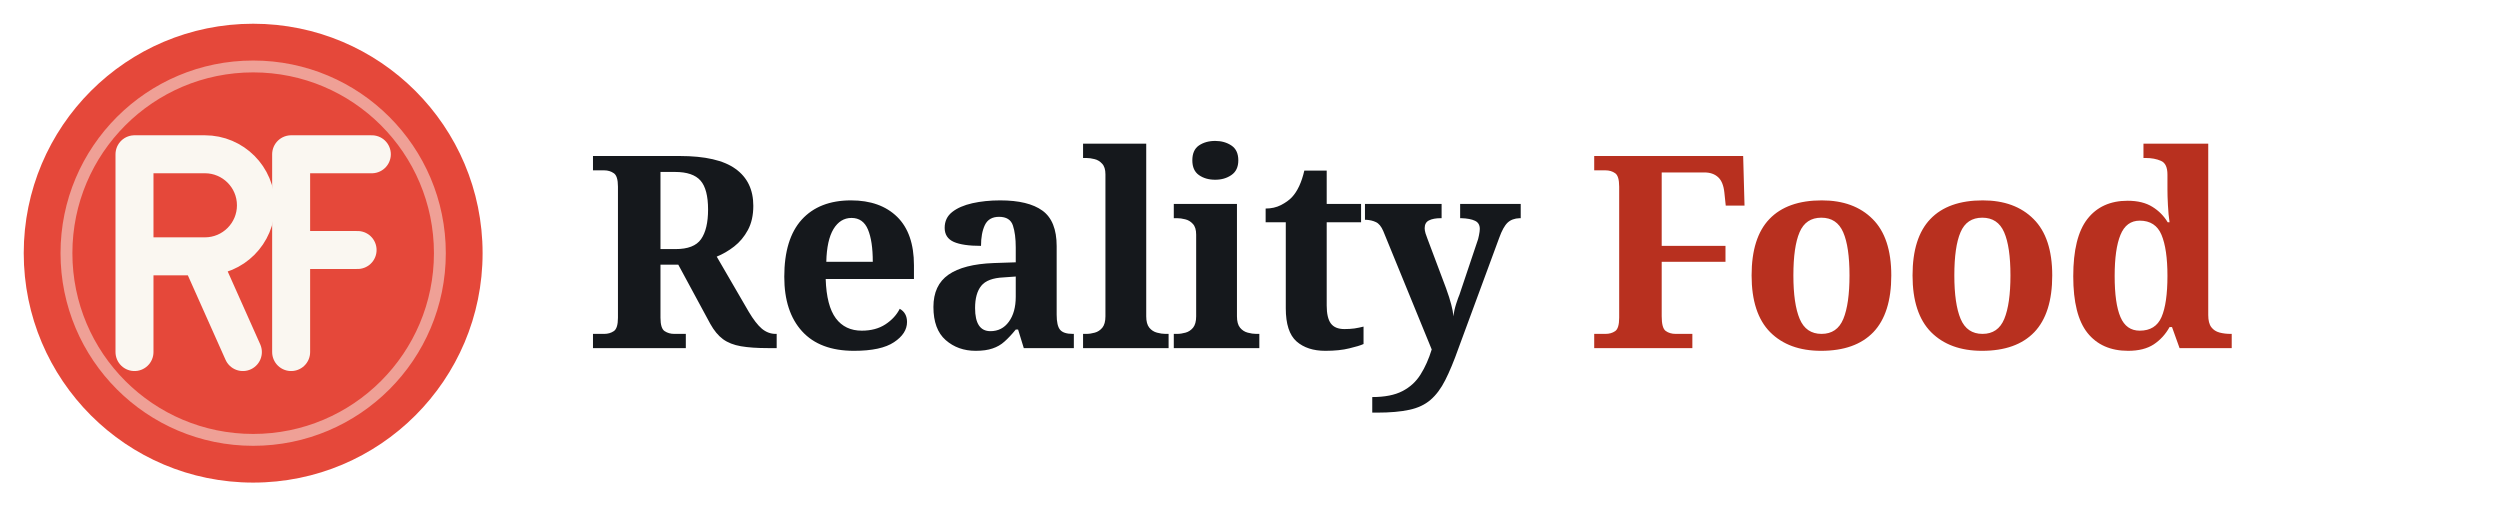
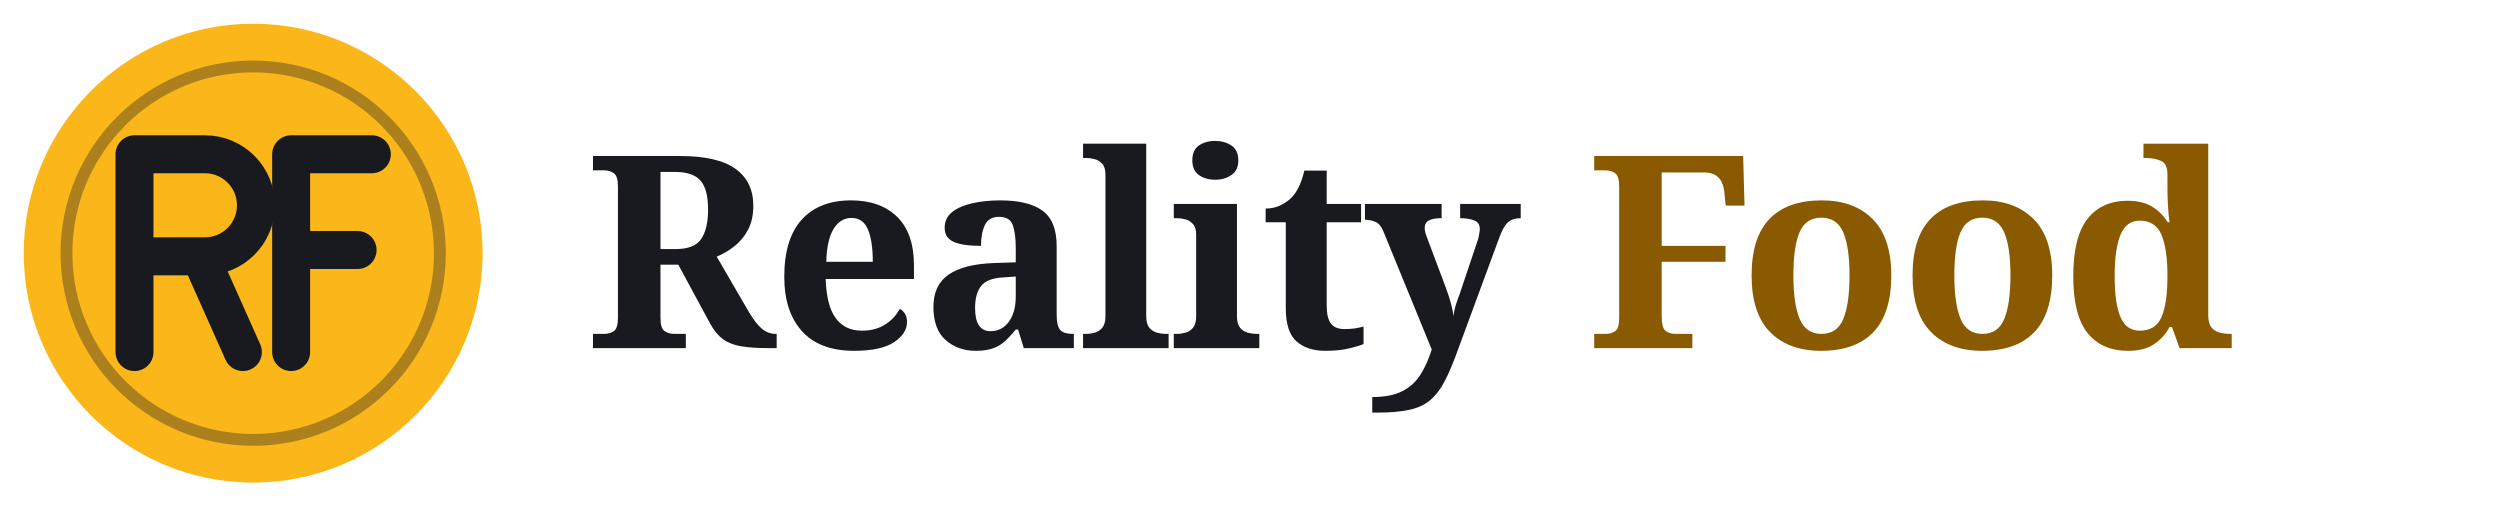
<svg xmlns="http://www.w3.org/2000/svg" viewBox="0 0 316 64" role="img" aria-label="Reality Food">
-   <circle cx="32" cy="32" r="29" fill="#E5483A" />
-   <circle cx="32" cy="32" r="23.6" fill="none" stroke="#FAF7F1" stroke-width="1.5" opacity="0.5" />
-   <g fill="none" stroke="#FAF7F1" stroke-width="4.8" stroke-linecap="round" stroke-linejoin="round" transform="translate(-0.6 0)">
+   <circle cx="32" cy="32" r="29" fill="#FBB71A" />
+   <circle cx="32" cy="32" r="23.6" fill="none" stroke="#191A1F" stroke-width="1.5" opacity="0.35" />
+   <g fill="none" stroke="#191A1F" stroke-width="4.8" stroke-linecap="round" stroke-linejoin="round" transform="translate(-0.6 0)">
    <path d="M17.6 44.5V19.5h8.9a6.45 6.45 0 0 1 0 12.9h-8.9M25.9 32.4l5.4 12.1" />
    <path d="M37.4 44.5V19.5h10.2M37.4 31.6h8.4" />
  </g>
-   <text x="74" y="44" font-family="Fraunces, Georgia, serif" font-size="34" font-weight="600" letter-spacing="-0.5" fill="#15181C">Reality <tspan fill="#B8301F">Food</tspan>
+   <text x="74" y="44" font-family="Fraunces, Georgia, serif" font-size="34" font-weight="600" letter-spacing="-0.5" fill="#191A1F">Reality <tspan fill="#8A5A00">Food</tspan>
  </text>
</svg>
